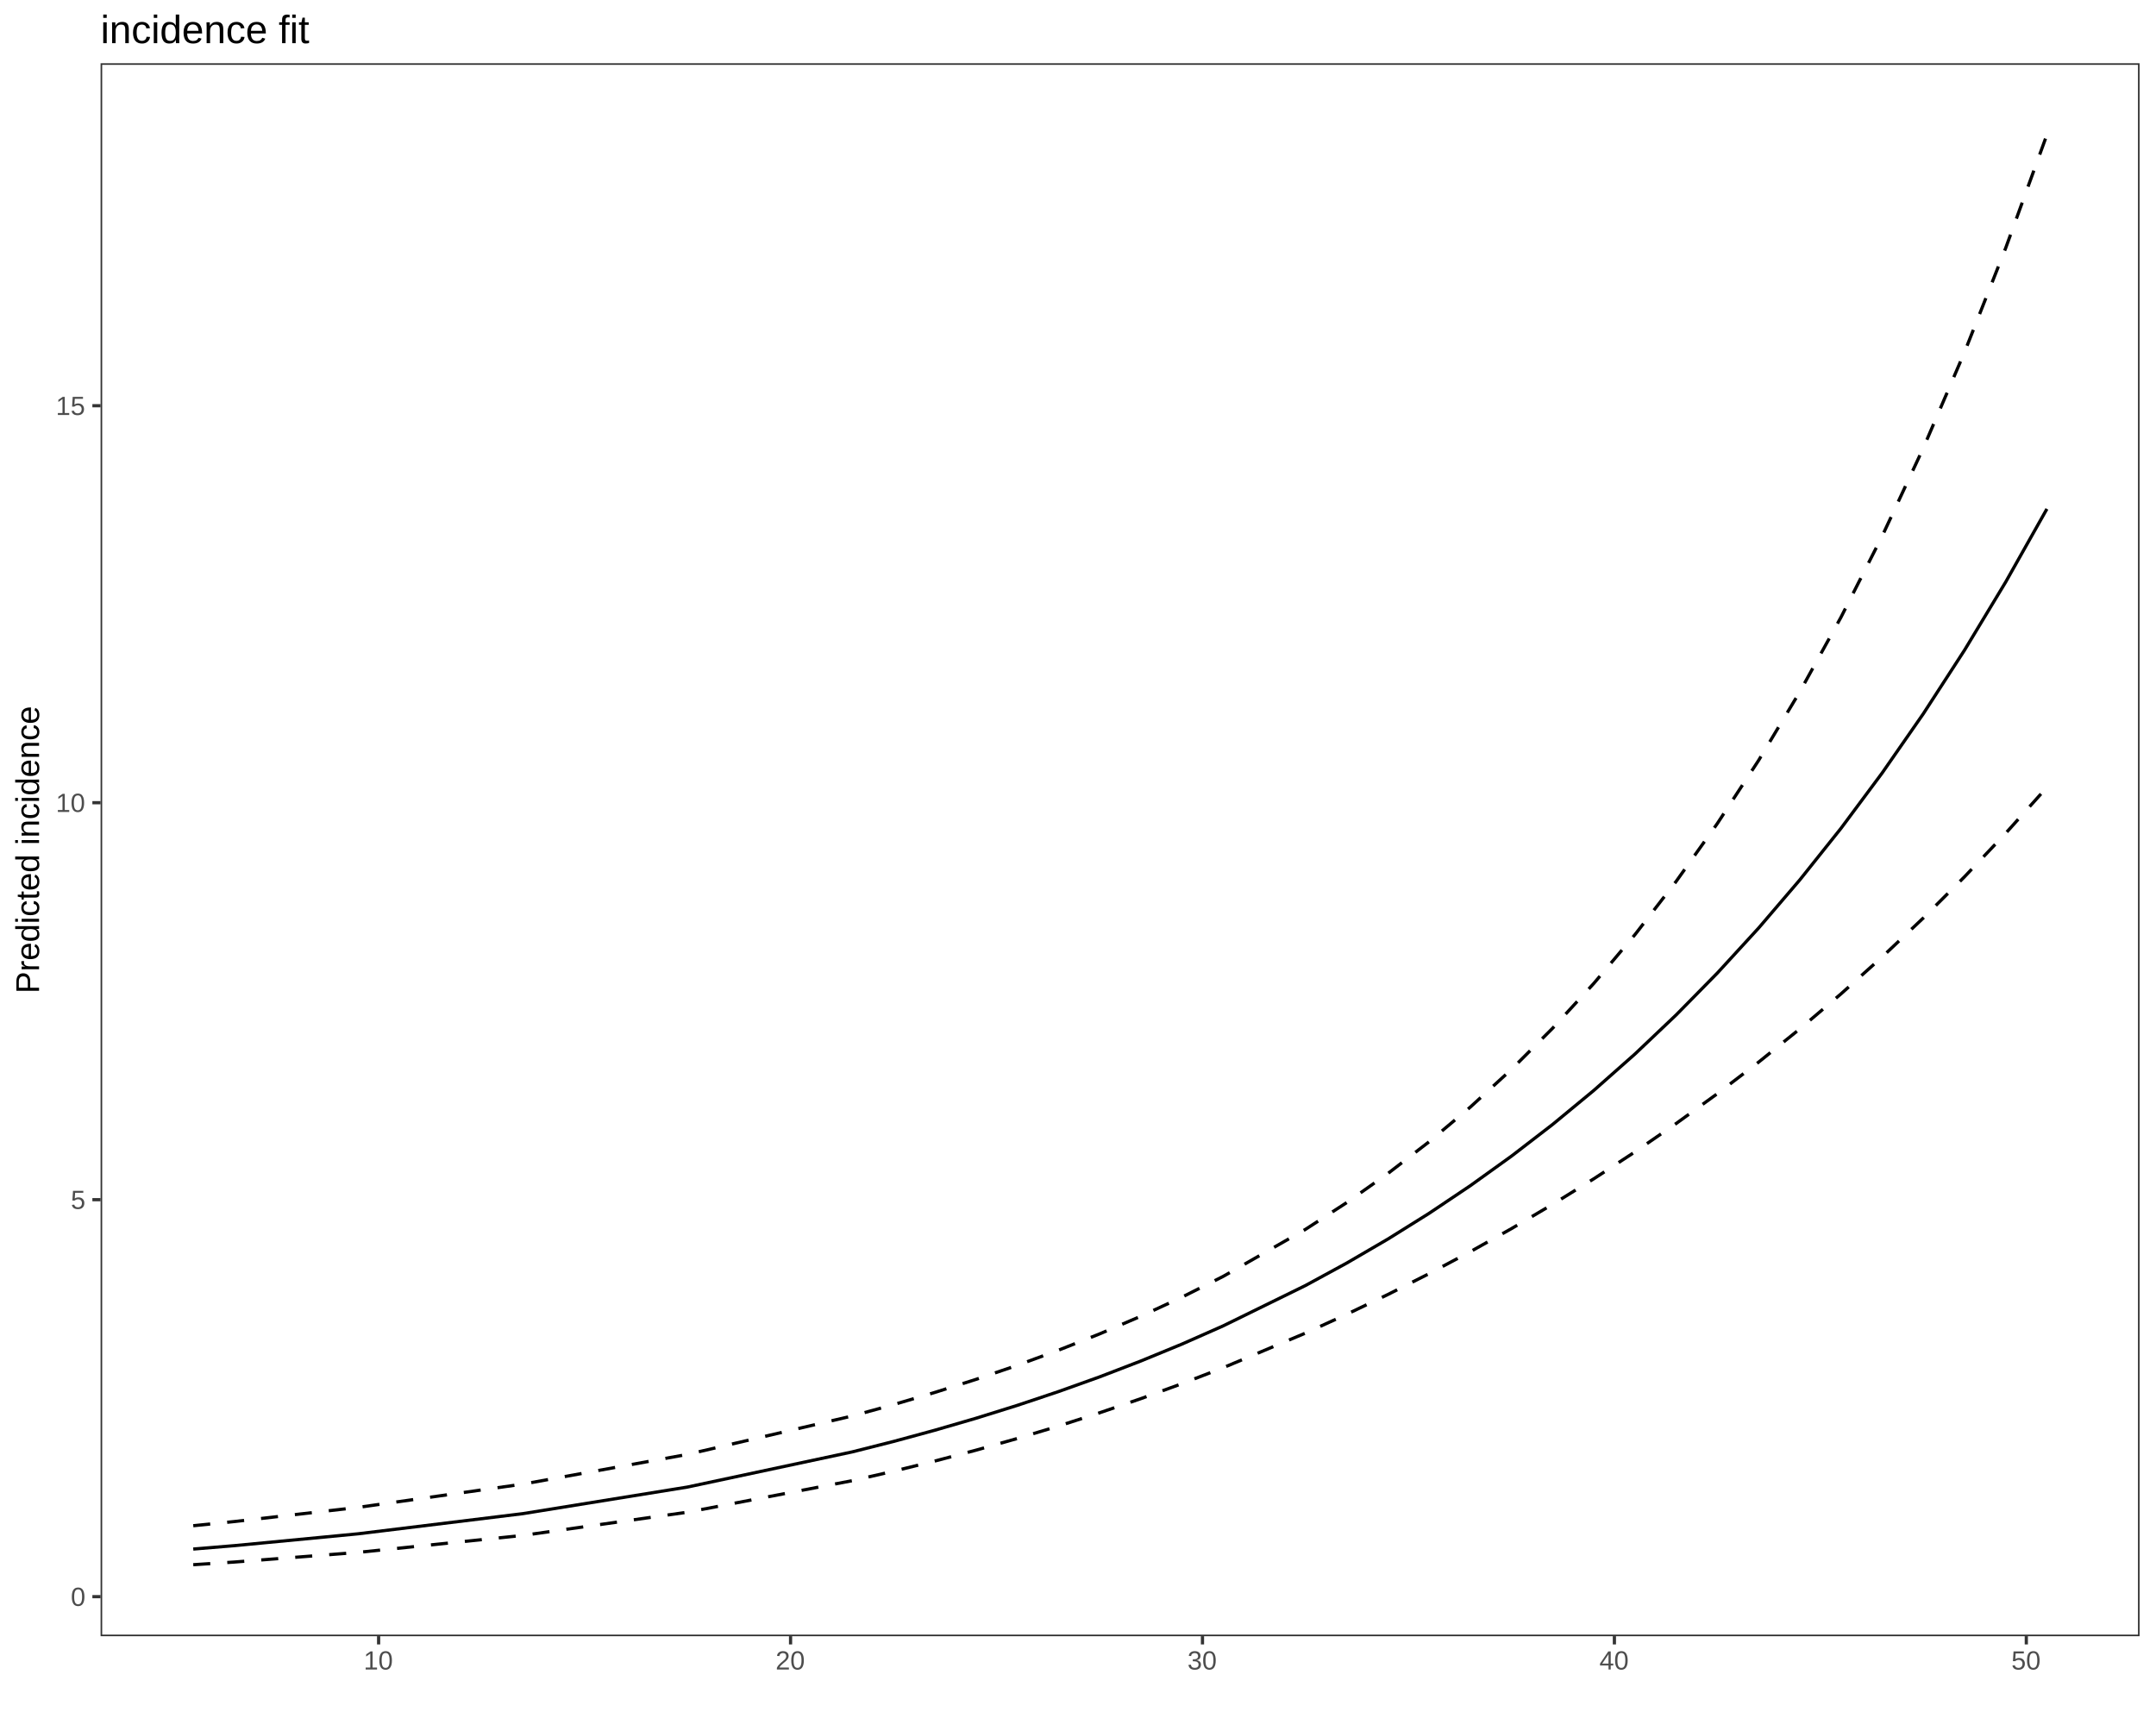
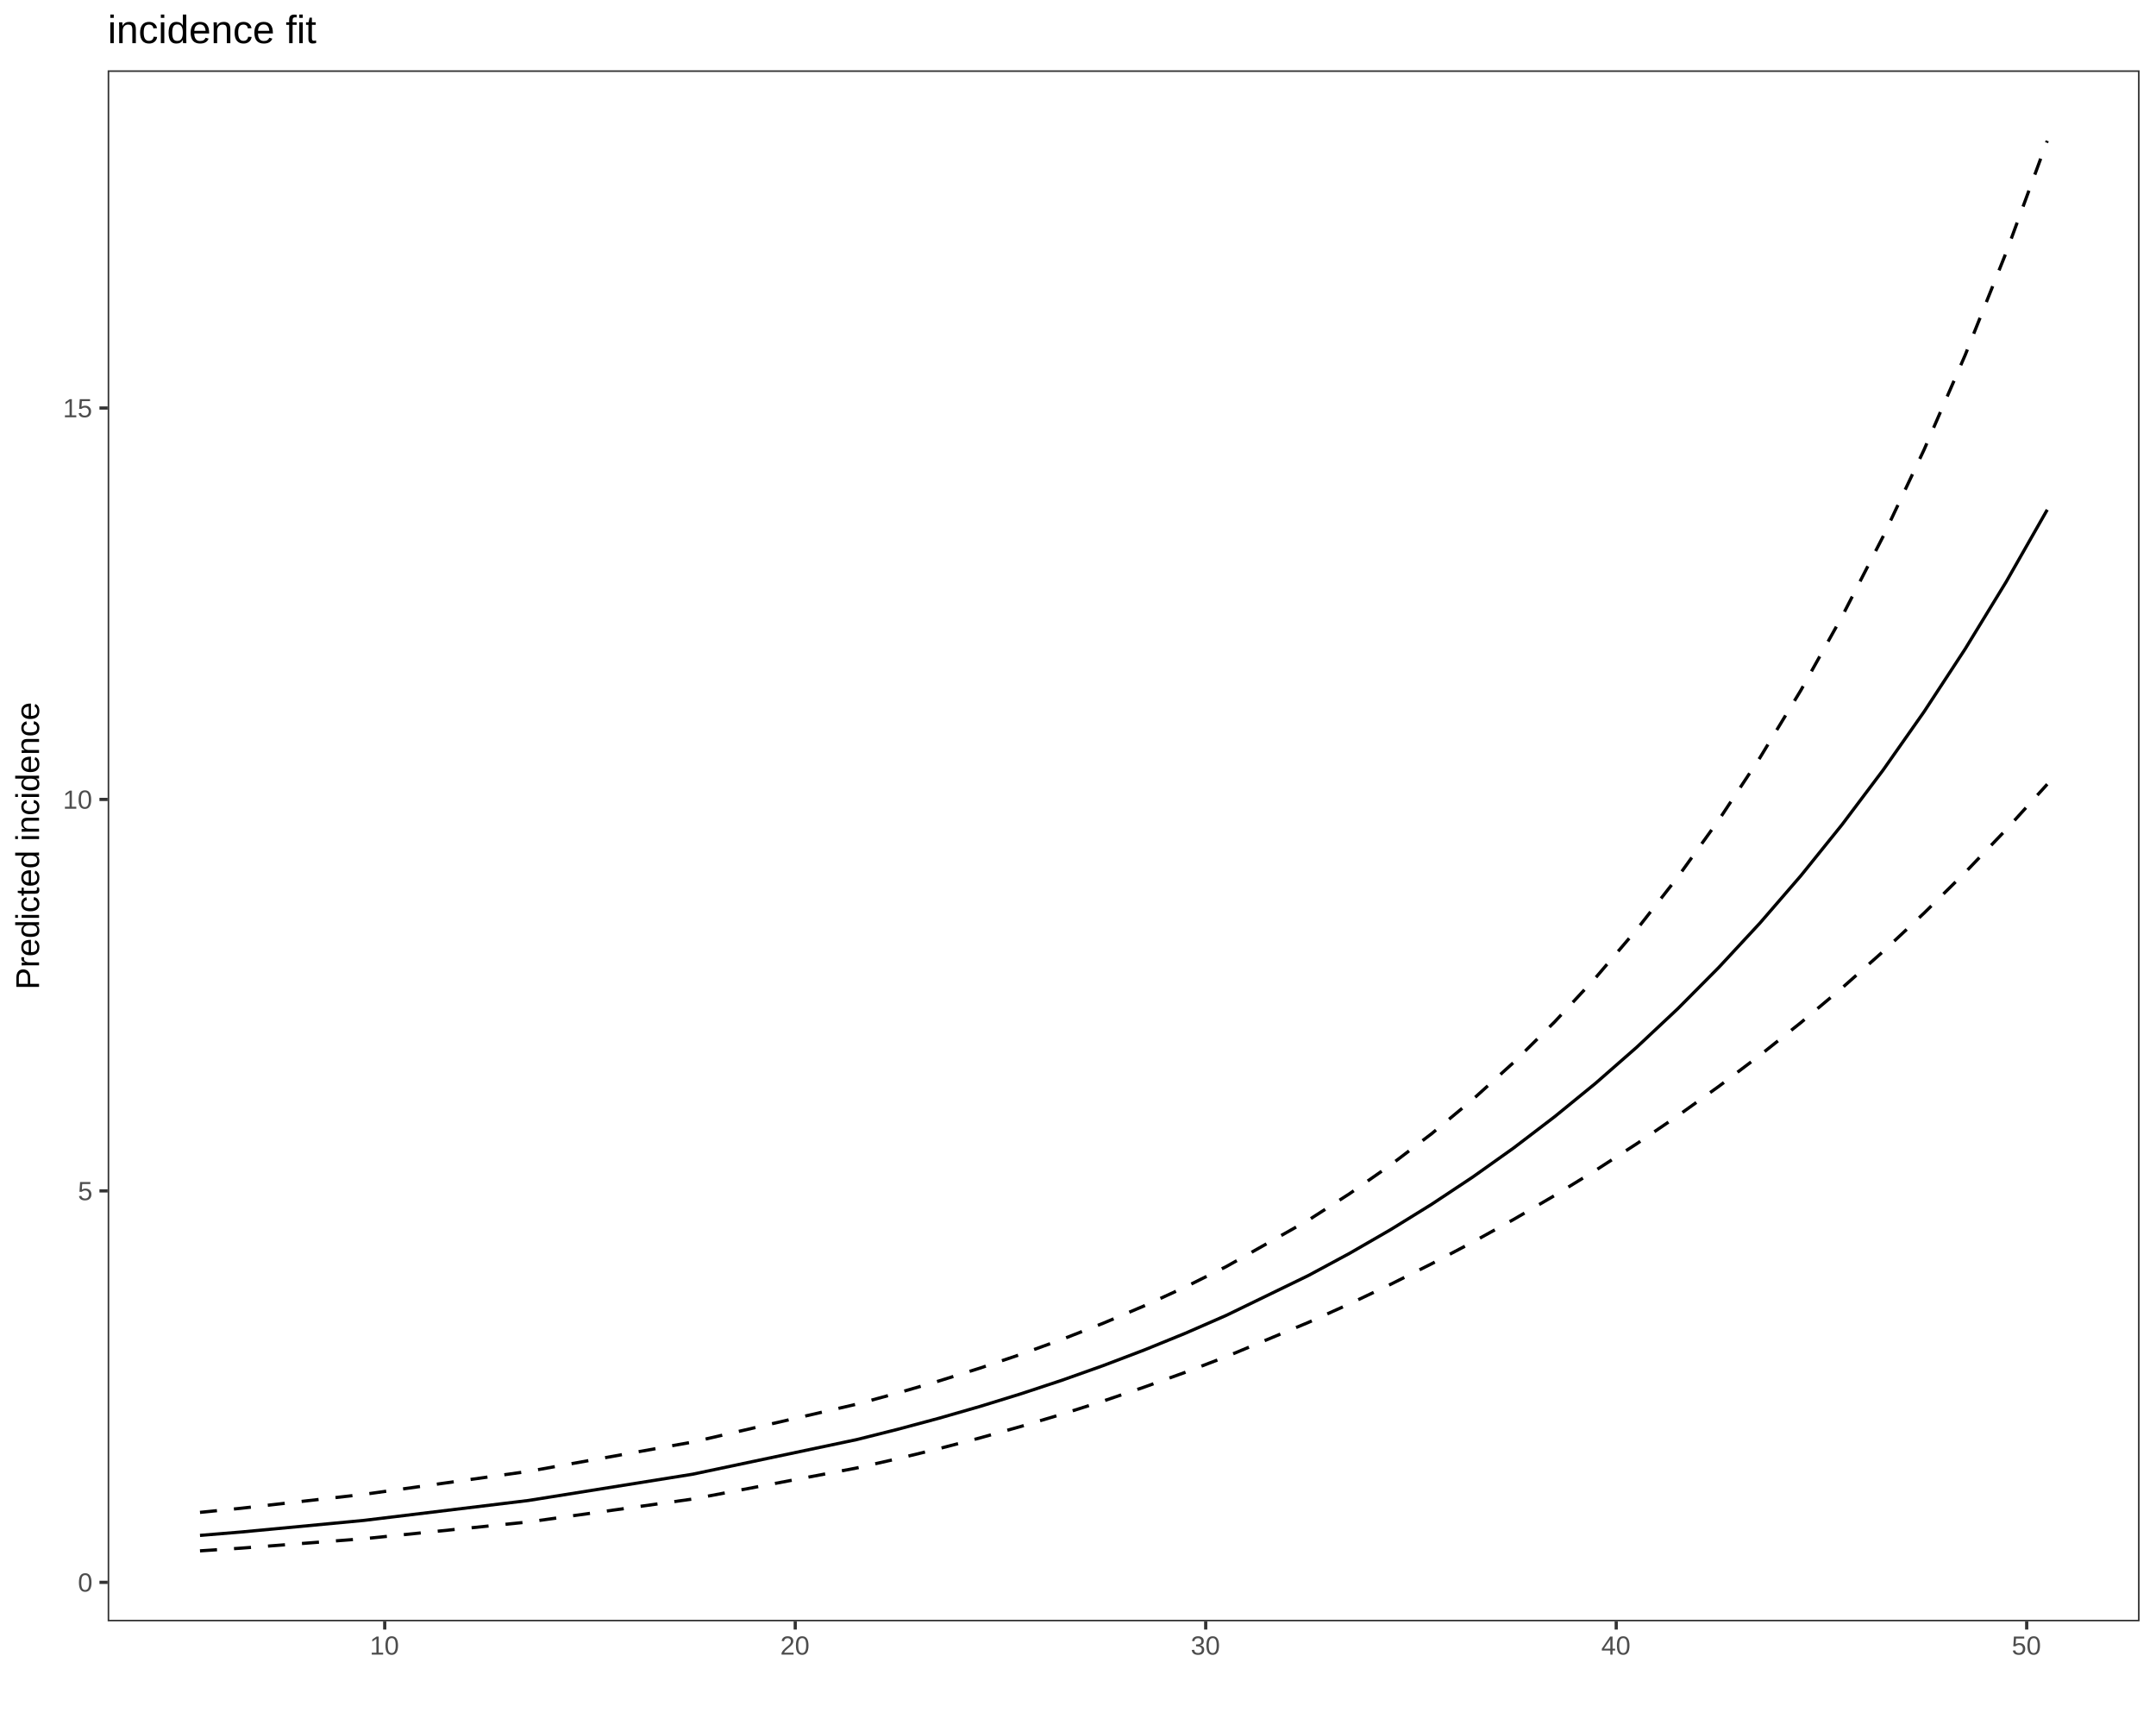
<svg xmlns="http://www.w3.org/2000/svg" viewBox="0 0 720.00 576.00">
  <defs>
    <style type="text/css">
    line, polyline, path, rect, circle {
      fill: none;
      stroke: #000000;
      stroke-linecap: round;
      stroke-linejoin: round;
      stroke-miterlimit: 10.00;
    }
  </style>
  </defs>
  <rect width="100%" height="100%" style="stroke: none; fill: #FFFFFF;" />
  <rect x="0.00" y="0.00" width="720.00" height="576.00" style="stroke-width: 1.07; stroke: #FFFFFF; fill: #FFFFFF;" />
  <defs>
-     <clipPath id="cpMzMuNTg4N3w3MTQuNTIxfDU0Ni4zNnwyMS4xMTcz">
-       <rect x="33.59" y="21.12" width="680.93" height="525.24" />
+     <clipPath id="cpMzUuOTQ4fDcxNC41MjF8NTQxLjM5MXwyMy40NzY3">
+       <rect x="35.95" y="23.48" width="678.57" height="517.91" />
    </clipPath>
  </defs>
-   <rect x="33.59" y="21.12" width="680.93" height="525.24" style="stroke-width: 1.07; stroke: none; fill: #FFFFFF;" clip-path="url(#cpMzMuNTg4N3w3MTQuNTIxfDU0Ni4zNnwyMS4xMTcz)" />
-   <polyline points="64.54,517.25 78.30,516.11 119.56,512.16 174.59,505.43 229.61,496.54 284.64,484.80 298.40,481.32 312.15,477.58 325.91,473.58 339.66,469.29 353.42,464.69 367.18,459.77 380.93,454.48 394.69,448.82 408.45,442.74 435.96,429.25 449.71,421.77 463.47,413.75 477.23,405.16 490.98,395.94 504.74,386.06 518.49,375.47 532.25,364.11 546.01,351.94 559.76,338.89 573.52,324.90 587.28,309.90 601.03,293.83 614.79,276.60 628.54,258.12 642.30,238.32 656.06,217.09 669.81,194.33 683.57,169.93 " style="stroke-width: 1.07; stroke-linecap: butt;" clip-path="url(#cpMzMuNTg4N3w3MTQuNTIxfDU0Ni4zNnwyMS4xMTcz)" />
-   <polyline points="64.54,522.48 78.30,521.58 119.56,518.37 174.59,512.70 229.61,504.94 284.64,494.41 298.40,491.26 312.15,487.87 325.91,484.24 339.66,480.35 353.42,476.20 367.18,471.76 380.93,467.05 394.69,462.03 408.45,456.71 435.96,445.14 449.71,438.87 463.47,432.26 477.23,425.29 490.98,417.97 504.74,410.26 518.49,402.14 532.25,393.61 546.01,384.62 559.76,375.15 573.52,365.18 587.28,354.67 601.03,343.58 614.79,331.88 628.54,319.54 642.30,306.52 656.06,292.76 669.81,278.23 683.57,262.89 " style="stroke-width: 1.07; stroke-dasharray: 5.69,5.69; stroke-linecap: butt;" clip-path="url(#cpMzMuNTg4N3w3MTQuNTIxfDU0Ni4zNnwyMS4xMTcz)" />
-   <polyline points="64.54,509.46 78.30,508.06 119.56,503.34 174.59,495.57 229.61,485.64 284.64,472.80 298.40,469.02 312.15,464.96 325.91,460.60 339.66,455.92 353.42,450.87 367.18,445.42 380.93,439.53 394.69,433.15 408.45,426.22 435.96,410.50 449.71,401.58 463.47,391.86 477.23,381.26 490.98,369.70 504.74,357.09 518.49,343.35 532.25,328.38 546.01,312.07 559.76,294.30 573.52,274.96 587.28,253.92 601.03,231.02 614.79,206.12 628.54,179.04 642.30,149.59 656.06,117.59 669.81,82.80 683.57,44.99 " style="stroke-width: 1.07; stroke-dasharray: 5.69,5.69; stroke-linecap: butt;" clip-path="url(#cpMzMuNTg4N3w3MTQuNTIxfDU0Ni4zNnwyMS4xMTcz)" />
-   <rect x="33.59" y="21.12" width="680.93" height="525.24" style="stroke-width: 1.07; stroke: #333333;" clip-path="url(#cpMzMuNTg4N3w3MTQuNTIxfDU0Ni4zNnwyMS4xMTcz)" />
+   <rect x="35.95" y="23.48" width="678.57" height="517.91" style="stroke-width: 1.07; stroke: none; fill: #FFFFFF;" clip-path="url(#cpMzUuOTQ4fDcxNC41MjF8NTQxLjM5MXwyMy40NzY3)" />
+   <polyline points="66.79,512.69 80.50,511.56 121.63,507.67 176.46,501.03 231.29,492.26 286.13,480.69 299.84,477.25 313.55,473.57 327.25,469.63 340.96,465.40 354.67,460.87 368.38,456.00 382.09,450.79 395.80,445.21 409.51,439.22 436.92,425.92 450.63,418.54 464.34,410.63 478.05,402.16 491.76,393.07 505.47,383.33 519.17,372.88 532.88,361.69 546.59,349.68 560.30,336.82 574.01,323.02 587.72,308.24 601.43,292.38 615.13,275.39 628.84,257.17 642.55,237.65 656.26,216.71 669.97,194.27 683.68,170.21 " style="stroke-width: 1.07; stroke-linecap: butt;" clip-path="url(#cpMzUuOTQ4fDcxNC41MjF8NTQxLjM5MXwyMy40NzY3)" />
+   <polyline points="66.79,517.85 80.50,516.95 121.63,513.79 176.46,508.20 231.29,500.55 286.13,490.17 299.84,487.06 313.55,483.72 327.25,480.14 340.96,476.30 354.67,472.21 368.38,467.84 382.09,463.18 395.80,458.24 409.51,453.00 436.92,441.58 450.63,435.40 464.34,428.88 478.05,422.01 491.76,414.79 505.47,407.19 519.17,399.19 532.88,390.77 546.59,381.91 560.30,372.57 574.01,362.74 587.72,352.37 601.43,341.44 615.13,329.91 628.84,317.74 642.55,304.89 656.26,291.33 669.97,277.00 683.68,261.87 " style="stroke-width: 1.07; stroke-dasharray: 5.69,5.69; stroke-linecap: butt;" clip-path="url(#cpMzUuOTQ4fDcxNC41MjF8NTQxLjM5MXwyMy40NzY3)" />
+   <polyline points="66.79,505.00 80.50,503.63 121.63,498.97 176.46,491.31 231.29,481.52 286.13,468.86 299.84,465.13 313.55,461.13 327.25,456.83 340.96,452.21 354.67,447.23 368.38,441.86 382.09,436.05 395.80,429.76 409.51,422.93 436.92,407.43 450.63,398.63 464.34,389.04 478.05,378.59 491.76,367.19 505.47,354.77 519.17,341.22 532.88,326.45 546.59,310.37 560.30,292.85 574.01,273.78 587.72,253.03 601.43,230.45 615.13,205.90 628.84,179.19 642.55,150.16 656.26,118.60 669.97,84.30 683.68,47.02 " style="stroke-width: 1.07; stroke-dasharray: 5.69,5.69; stroke-linecap: butt;" clip-path="url(#cpMzUuOTQ4fDcxNC41MjF8NTQxLjM5MXwyMy40NzY3)" />
+   <rect x="35.95" y="23.48" width="678.57" height="517.91" style="stroke-width: 1.07; stroke: #333333;" clip-path="url(#cpMzUuOTQ4fDcxNC41MjF8NTQxLjM5MXwyMy40NzY3)" />
  <defs>
    <clipPath id="cpMHw3MjB8NTc2fDA=">
      <rect x="0.00" y="0.00" width="720.00" height="576.00" />
    </clipPath>
  </defs>
  <g clip-path="url(#cpMHw3MjB8NTc2fDA=)">
-     <text x="23.65" y="536.24" style="font-size: 8.80px; fill: #4D4D4D; font-family: Liberation Sans;" textLength="5.01px" lengthAdjust="spacingAndGlyphs">0</text>
+     <text x="26.01" y="531.46" style="font-size: 8.80px; fill: #4D4D4D; font-family: Liberation Sans;" textLength="5.01px" lengthAdjust="spacingAndGlyphs">0</text>
  </g>
  <g clip-path="url(#cpMHw3MjB8NTc2fDA=)">
-     <text x="23.65" y="403.68" style="font-size: 8.80px; fill: #4D4D4D; font-family: Liberation Sans;" textLength="5.01px" lengthAdjust="spacingAndGlyphs">5</text>
+     <text x="26.01" y="400.75" style="font-size: 8.80px; fill: #4D4D4D; font-family: Liberation Sans;" textLength="5.01px" lengthAdjust="spacingAndGlyphs">5</text>
  </g>
  <g clip-path="url(#cpMHw3MjB8NTc2fDA=)">
-     <text x="18.65" y="271.12" style="font-size: 8.80px; fill: #4D4D4D; font-family: Liberation Sans;" textLength="10.01px" lengthAdjust="spacingAndGlyphs">10</text>
+     <text x="21.01" y="270.04" style="font-size: 8.80px; fill: #4D4D4D; font-family: Liberation Sans;" textLength="10.01px" lengthAdjust="spacingAndGlyphs">10</text>
  </g>
  <g clip-path="url(#cpMHw3MjB8NTc2fDA=)">
-     <text x="18.65" y="138.57" style="font-size: 8.80px; fill: #4D4D4D; font-family: Liberation Sans;" textLength="10.01px" lengthAdjust="spacingAndGlyphs">15</text>
+     <text x="21.01" y="139.33" style="font-size: 8.80px; fill: #4D4D4D; font-family: Liberation Sans;" textLength="10.01px" lengthAdjust="spacingAndGlyphs">15</text>
  </g>
-   <polyline points="30.85,533.15 33.59,533.15 " style="stroke-width: 1.07; stroke: #333333; stroke-linecap: butt;" clip-path="url(#cpMHw3MjB8NTc2fDA=)" />
-   <polyline points="30.85,400.59 33.59,400.59 " style="stroke-width: 1.07; stroke: #333333; stroke-linecap: butt;" clip-path="url(#cpMHw3MjB8NTc2fDA=)" />
-   <polyline points="30.85,268.03 33.59,268.03 " style="stroke-width: 1.07; stroke: #333333; stroke-linecap: butt;" clip-path="url(#cpMHw3MjB8NTc2fDA=)" />
-   <polyline points="30.85,135.47 33.59,135.47 " style="stroke-width: 1.07; stroke: #333333; stroke-linecap: butt;" clip-path="url(#cpMHw3MjB8NTc2fDA=)" />
-   <polyline points="126.44,549.10 126.44,546.36 " style="stroke-width: 1.07; stroke: #333333; stroke-linecap: butt;" clip-path="url(#cpMHw3MjB8NTc2fDA=)" />
-   <polyline points="264.01,549.10 264.01,546.36 " style="stroke-width: 1.07; stroke: #333333; stroke-linecap: butt;" clip-path="url(#cpMHw3MjB8NTc2fDA=)" />
-   <polyline points="401.57,549.10 401.57,546.36 " style="stroke-width: 1.07; stroke: #333333; stroke-linecap: butt;" clip-path="url(#cpMHw3MjB8NTc2fDA=)" />
-   <polyline points="539.13,549.10 539.13,546.36 " style="stroke-width: 1.07; stroke: #333333; stroke-linecap: butt;" clip-path="url(#cpMHw3MjB8NTc2fDA=)" />
-   <polyline points="676.69,549.10 676.69,546.36 " style="stroke-width: 1.07; stroke: #333333; stroke-linecap: butt;" clip-path="url(#cpMHw3MjB8NTc2fDA=)" />
+   <polyline points="33.21,528.36 35.95,528.36 " style="stroke-width: 1.07; stroke: #333333; stroke-linecap: butt;" clip-path="url(#cpMHw3MjB8NTc2fDA=)" />
+   <polyline points="33.21,397.65 35.95,397.65 " style="stroke-width: 1.07; stroke: #333333; stroke-linecap: butt;" clip-path="url(#cpMHw3MjB8NTc2fDA=)" />
+   <polyline points="33.21,266.94 35.95,266.94 " style="stroke-width: 1.07; stroke: #333333; stroke-linecap: butt;" clip-path="url(#cpMHw3MjB8NTc2fDA=)" />
+   <polyline points="33.21,136.24 35.95,136.24 " style="stroke-width: 1.07; stroke: #333333; stroke-linecap: butt;" clip-path="url(#cpMHw3MjB8NTc2fDA=)" />
+   <polyline points="128.48,544.13 128.48,541.39 " style="stroke-width: 1.07; stroke: #333333; stroke-linecap: butt;" clip-path="url(#cpMHw3MjB8NTc2fDA=)" />
+   <polyline points="265.57,544.13 265.57,541.39 " style="stroke-width: 1.07; stroke: #333333; stroke-linecap: butt;" clip-path="url(#cpMHw3MjB8NTc2fDA=)" />
+   <polyline points="402.65,544.13 402.65,541.39 " style="stroke-width: 1.07; stroke: #333333; stroke-linecap: butt;" clip-path="url(#cpMHw3MjB8NTc2fDA=)" />
+   <polyline points="539.74,544.13 539.74,541.39 " style="stroke-width: 1.07; stroke: #333333; stroke-linecap: butt;" clip-path="url(#cpMHw3MjB8NTc2fDA=)" />
+   <polyline points="676.82,544.13 676.82,541.39 " style="stroke-width: 1.07; stroke: #333333; stroke-linecap: butt;" clip-path="url(#cpMHw3MjB8NTc2fDA=)" />
  <g clip-path="url(#cpMHw3MjB8NTc2fDA=)">
-     <text x="121.44" y="557.48" style="font-size: 8.80px; fill: #4D4D4D; font-family: Liberation Sans;" textLength="10.01px" lengthAdjust="spacingAndGlyphs">10</text>
+     <text x="123.48" y="552.51" style="font-size: 8.80px; fill: #4D4D4D; font-family: Liberation Sans;" textLength="10.01px" lengthAdjust="spacingAndGlyphs">10</text>
  </g>
  <g clip-path="url(#cpMHw3MjB8NTc2fDA=)">
-     <text x="259.00" y="557.48" style="font-size: 8.80px; fill: #4D4D4D; font-family: Liberation Sans;" textLength="10.01px" lengthAdjust="spacingAndGlyphs">20</text>
+     <text x="260.56" y="552.51" style="font-size: 8.80px; fill: #4D4D4D; font-family: Liberation Sans;" textLength="10.01px" lengthAdjust="spacingAndGlyphs">20</text>
  </g>
  <g clip-path="url(#cpMHw3MjB8NTc2fDA=)">
-     <text x="396.56" y="557.48" style="font-size: 8.80px; fill: #4D4D4D; font-family: Liberation Sans;" textLength="10.01px" lengthAdjust="spacingAndGlyphs">30</text>
+     <text x="397.65" y="552.51" style="font-size: 8.80px; fill: #4D4D4D; font-family: Liberation Sans;" textLength="10.01px" lengthAdjust="spacingAndGlyphs">30</text>
  </g>
  <g clip-path="url(#cpMHw3MjB8NTc2fDA=)">
-     <text x="534.12" y="557.48" style="font-size: 8.80px; fill: #4D4D4D; font-family: Liberation Sans;" textLength="10.01px" lengthAdjust="spacingAndGlyphs">40</text>
+     <text x="534.73" y="552.51" style="font-size: 8.80px; fill: #4D4D4D; font-family: Liberation Sans;" textLength="10.01px" lengthAdjust="spacingAndGlyphs">40</text>
  </g>
  <g clip-path="url(#cpMHw3MjB8NTc2fDA=)">
-     <text x="671.69" y="557.48" style="font-size: 8.80px; fill: #4D4D4D; font-family: Liberation Sans;" textLength="10.01px" lengthAdjust="spacingAndGlyphs">50</text>
+     <text x="671.82" y="552.51" style="font-size: 8.80px; fill: #4D4D4D; font-family: Liberation Sans;" textLength="10.01px" lengthAdjust="spacingAndGlyphs">50</text>
  </g>
  <g clip-path="url(#cpMHw3MjB8NTc2fDA=)">
-     <text transform="translate(13.04,331.74) rotate(-90)" style="font-size: 11.00px; font-family: Liberation Sans;" textLength="96.00px" lengthAdjust="spacingAndGlyphs">Predicted incidence</text>
+     <text transform="translate(13.04,330.44) rotate(-90)" style="font-size: 11.00px; font-family: Liberation Sans;" textLength="96.00px" lengthAdjust="spacingAndGlyphs">Predicted incidence</text>
  </g>
  <g clip-path="url(#cpMHw3MjB8NTc2fDA=)">
-     <text x="33.59" y="14.42" style="font-size: 13.20px; font-family: Liberation Sans;" textLength="68.65px" lengthAdjust="spacingAndGlyphs">incidence fit</text>
+     <text x="35.95" y="14.42" style="font-size: 13.20px; font-family: Liberation Sans;" textLength="68.65px" lengthAdjust="spacingAndGlyphs">incidence fit</text>
  </g>
</svg>
